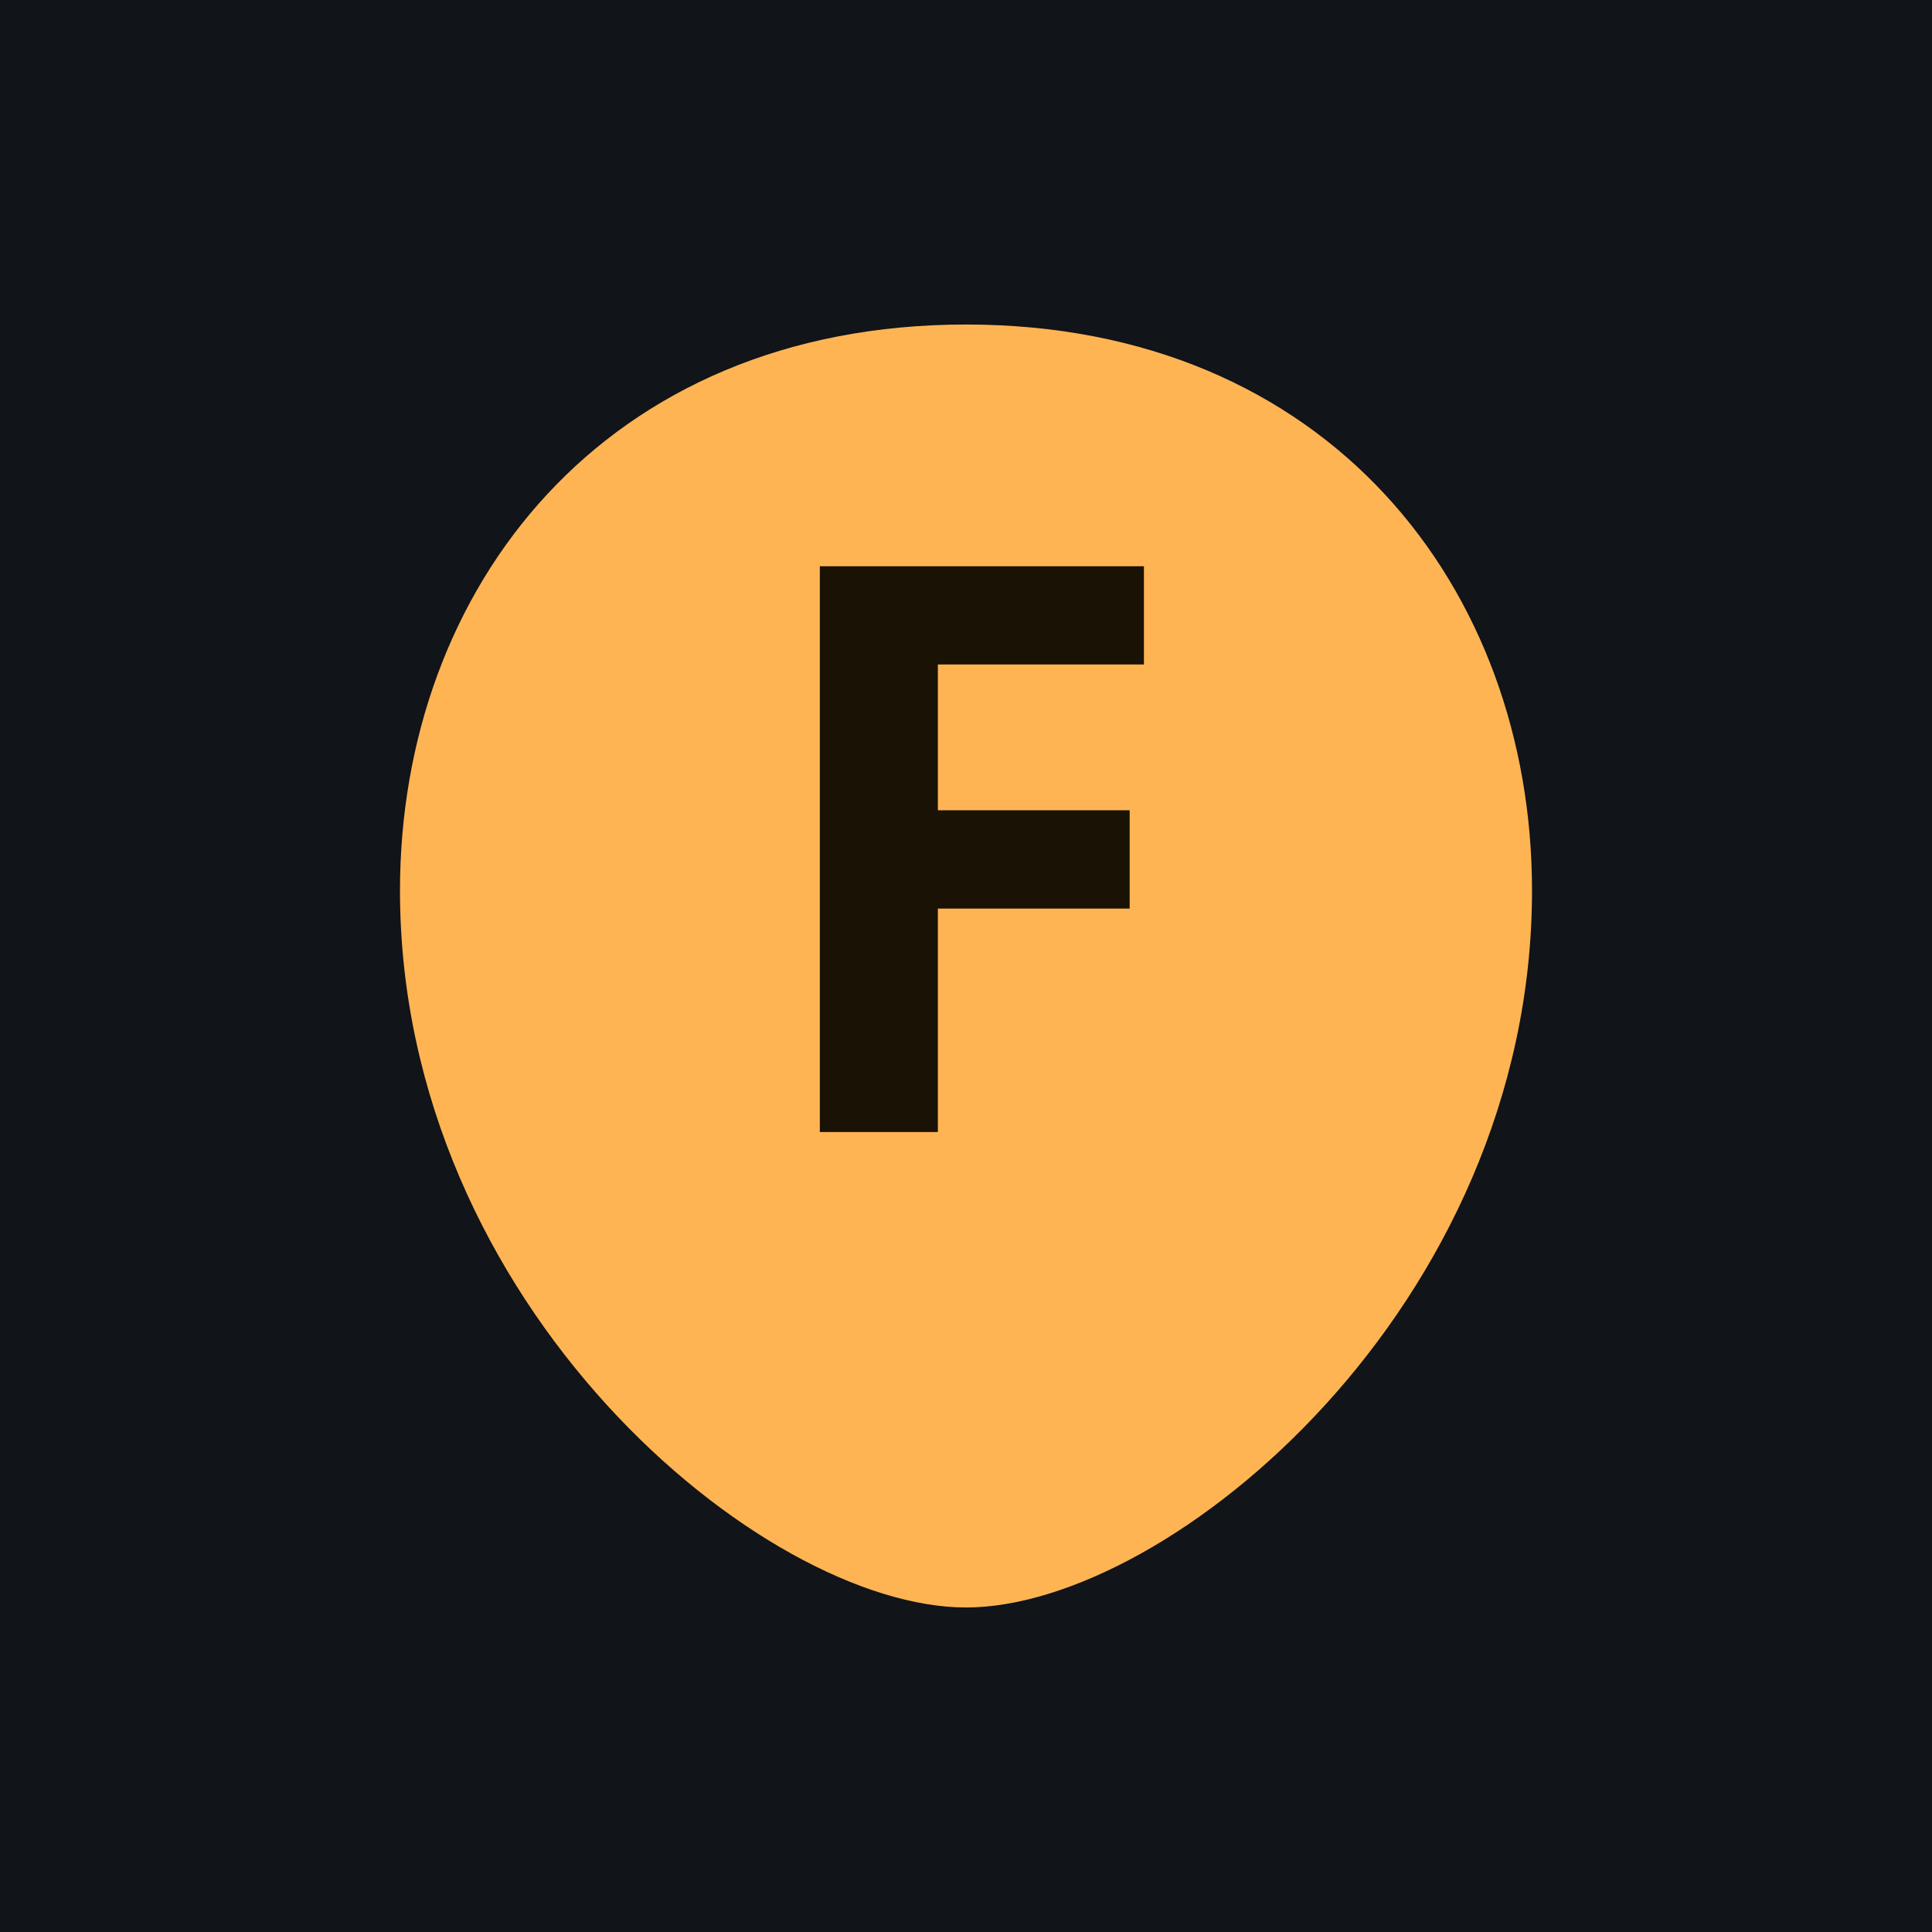
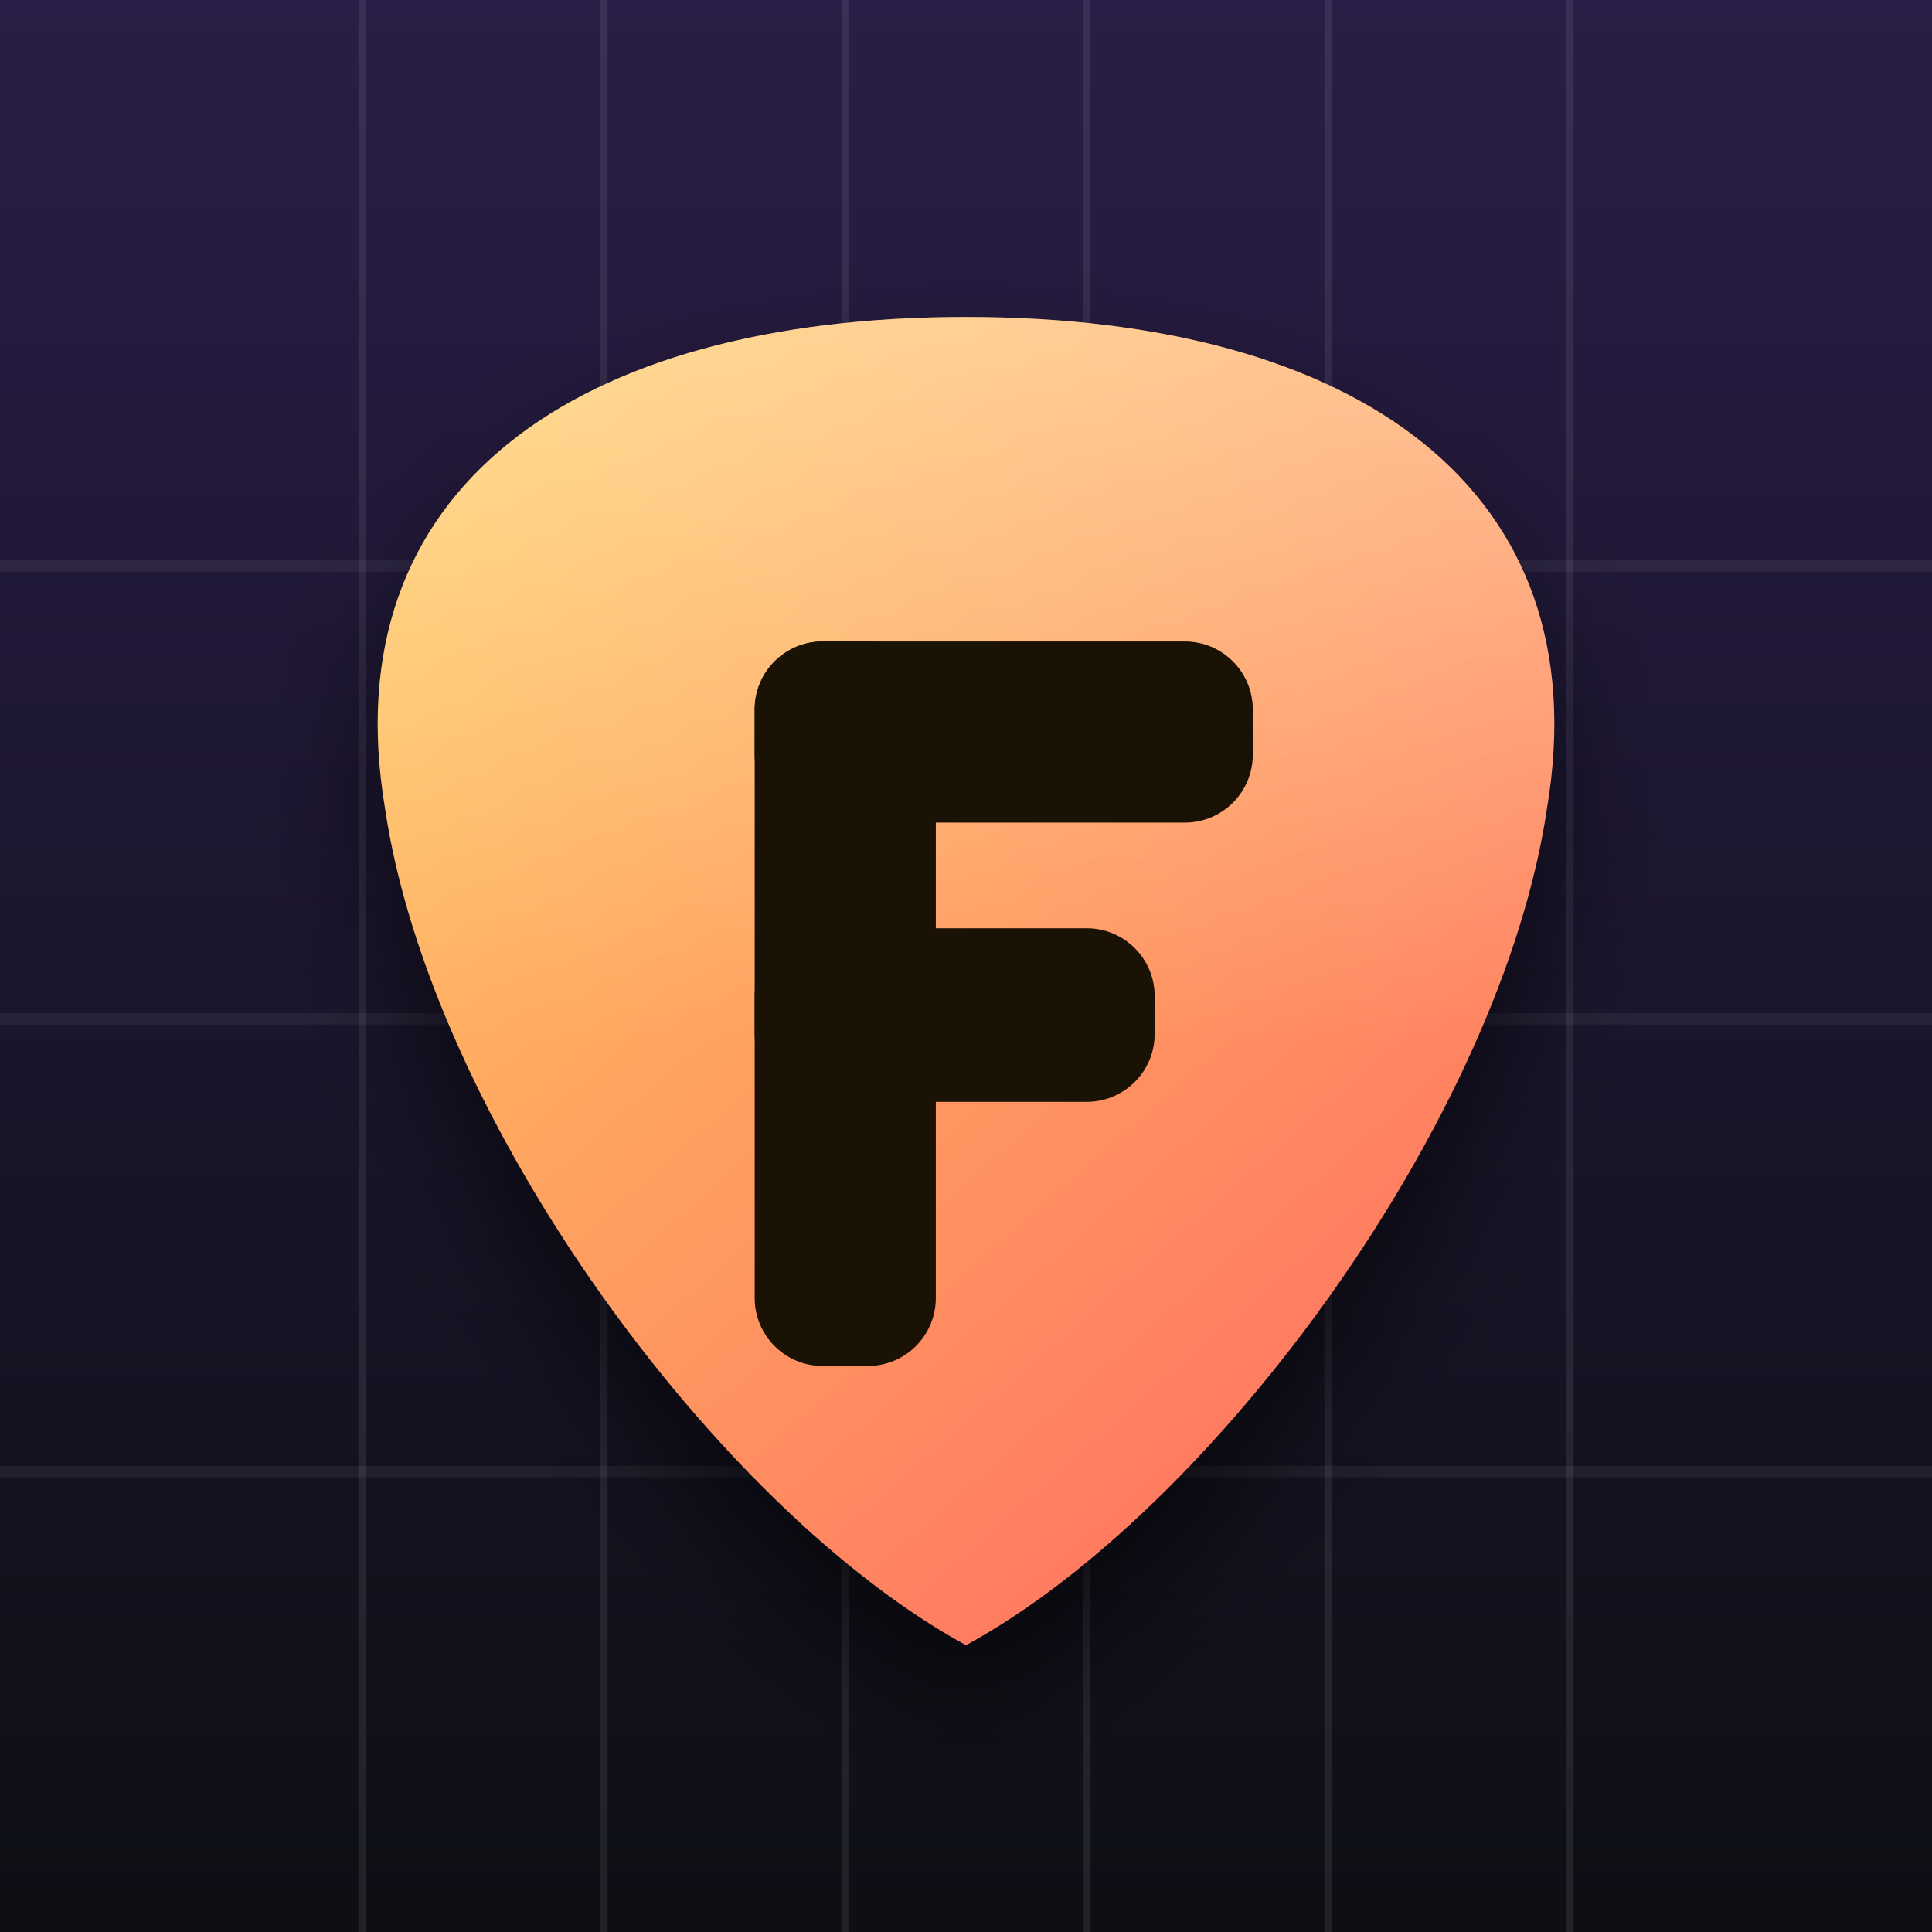
<svg xmlns="http://www.w3.org/2000/svg" viewBox="0 0 512 512">
-   <rect width="512" height="512" fill="#111418" />
-   <path d="M256 86c96 0 150 70 150 150 0 110-96 190-150 190S106 346 106 236c0-80 54-150 150-150z" fill="#ffb454" />
-   <text x="256" y="300" font-family="system-ui,sans-serif" font-size="210" font-weight="800" text-anchor="middle" fill="#1a1204">F</text>
+   <defs>
+     <linearGradient id="bg" x1="0" y1="0" x2="0" y2="1">
+       <stop offset="0" stop-color="#2a1d47" />
+       <stop offset="1" stop-color="#0d0f14" />
+     </linearGradient>
+     <linearGradient id="pick" x1="0.15" y1="0.05" x2="0.85" y2="0.95">
+       <stop offset="0" stop-color="#ffc760" />
+       <stop offset="1" stop-color="#ff6f61" />
+     </linearGradient>
+     <linearGradient id="gloss" x1="0" y1="0" x2="0" y2="1">
+       <stop offset="0" stop-color="#fff" stop-opacity=".33" />
+       <stop offset=".55" stop-color="#fff" stop-opacity="0" />
+     </linearGradient>
+     <filter id="sh" x="-30%" y="-30%" width="160%" height="170%">
+       <feGaussianBlur stdDeviation="16" />
+     </filter>
+     <path id="p" d="M256 84C360 84 424 130 410 214C398 296 322 400 256 436C190 400 114 296 102 214C88 130 152 84 256 84Z" />
+   </defs>
+   <rect width="512" height="512" fill="url(#bg)" />
+   <g stroke="#fff" stroke-opacity=".08" stroke-width="2">
+     <path d="M96 0V512M160 0V512M224 0V512M288 0V512M352 0V512M416 0V512" />
+     <path d="M0 150H512M0 270H512M0 390H512" stroke-width="3" stroke-opacity=".055" />
+   </g>
+   <use href="#p" y="18" fill="#000" opacity=".6" filter="url(#sh)" />
+   <use href="#p" fill="url(#pick)" />
+   <use href="#p" fill="url(#gloss)" />
+   <g fill="#1a1204">
+     <rect x="200" y="170" width="48" height="192" rx="18" />
+     <rect x="200" y="170" width="132" height="48" rx="18" />
+     <rect x="200" y="246" width="106" height="46" rx="18" />
+   </g>
</svg>
